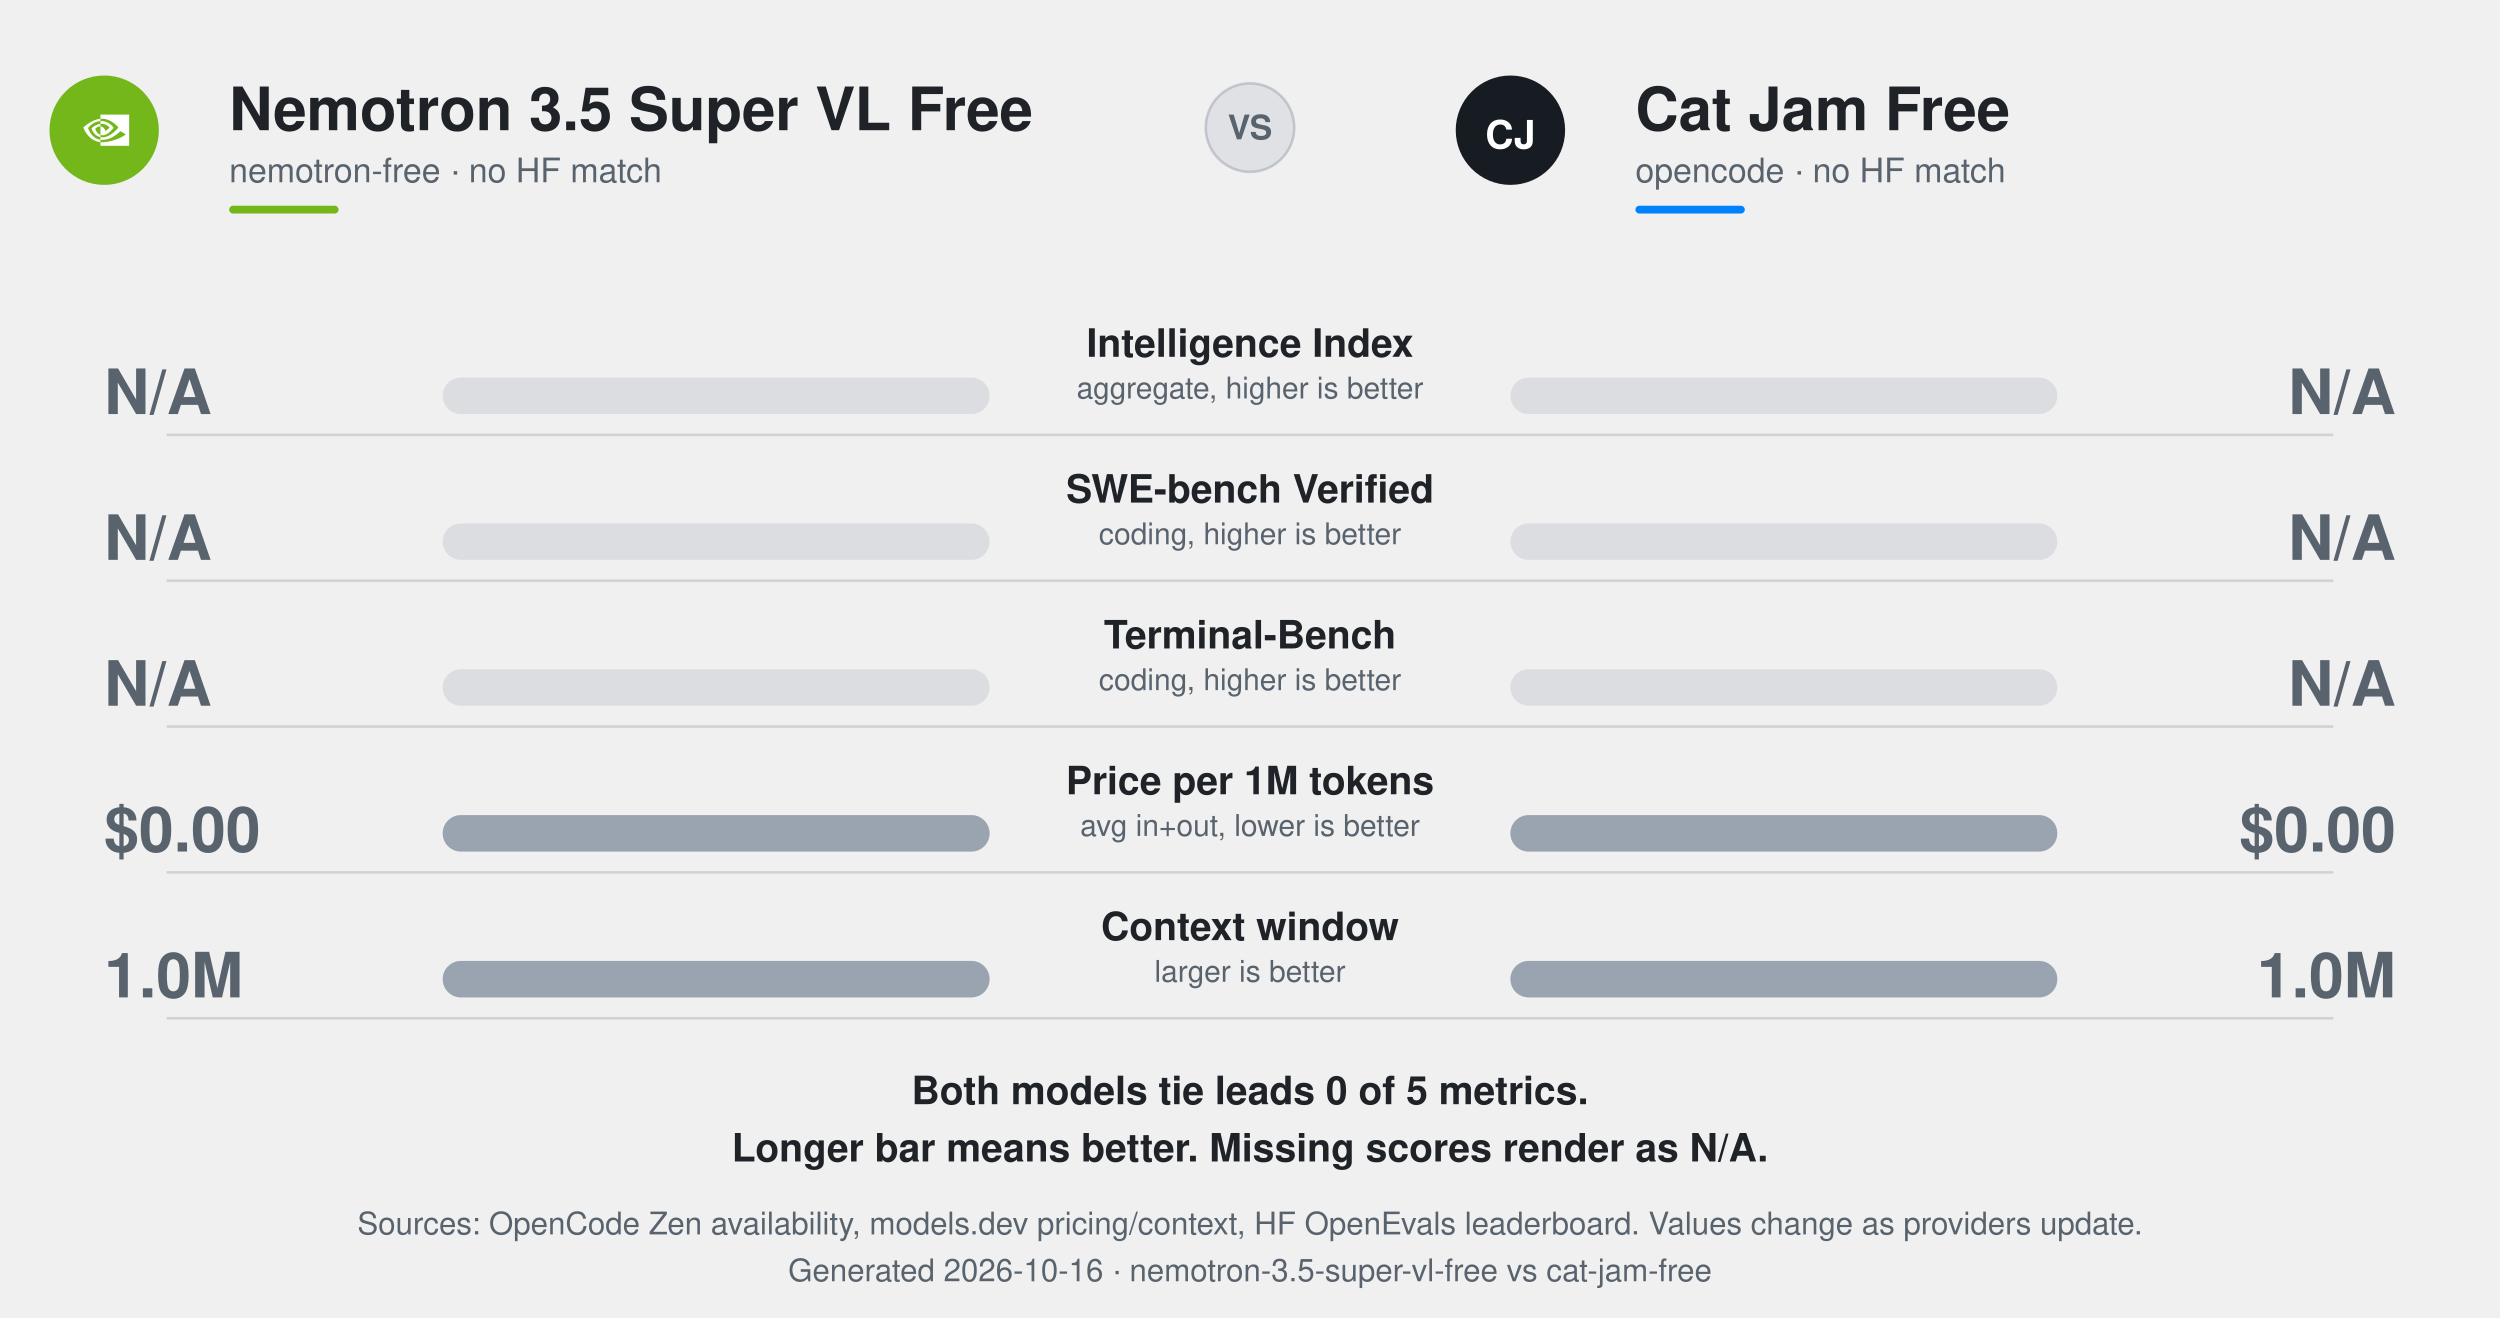
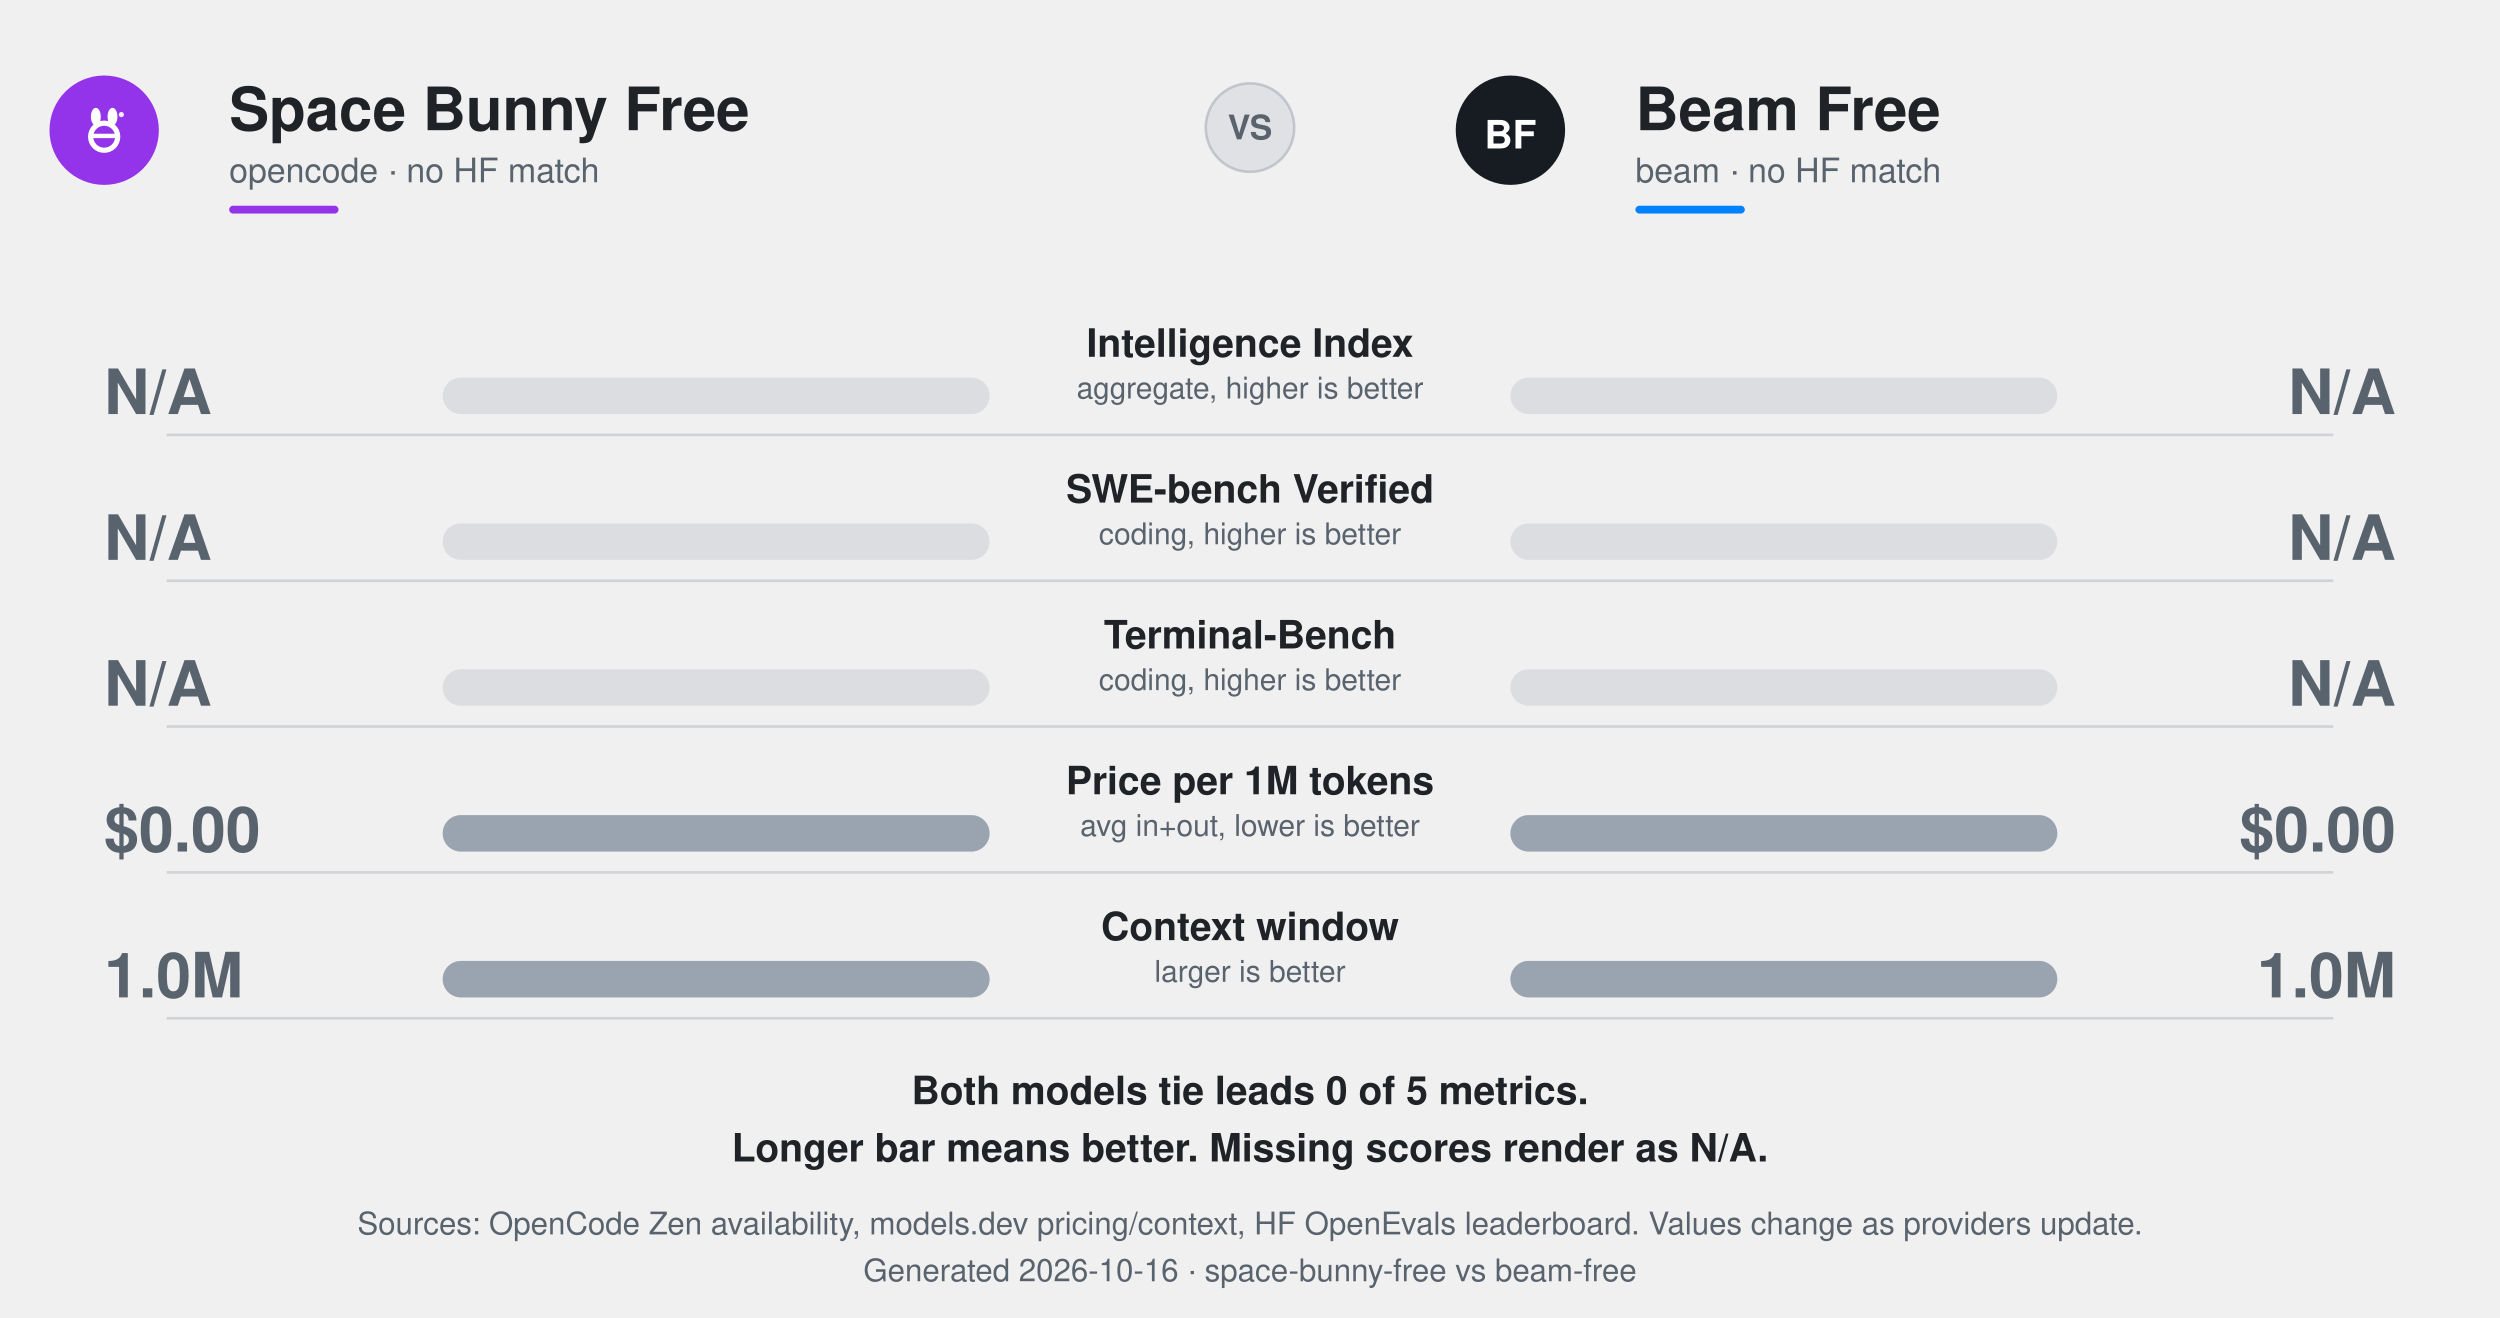
<svg xmlns="http://www.w3.org/2000/svg" width="960" height="506" viewBox="0 0 960 506" role="img" aria-labelledby="t d">
  <defs>
    <linearGradient id="gWin" x1="0" y1="0" x2="0" y2="1">
      <stop offset="0" stop-color="#4aa9ff" />
      <stop offset="1" stop-color="#0062dd" />
    </linearGradient>
    <linearGradient id="gLeft" x1="0" y1="0" x2="0" y2="1">
      <stop offset="0" stop-color="#4a545f" />
      <stop offset="1" stop-color="#171c23" />
    </linearGradient>
    <filter id="glowW" x="-30%" y="-150%" width="160%" height="400%">
      <feDropShadow dx="0" dy="2" stdDeviation="3" flood-color="#0082fb" flood-opacity=".55" />
    </filter>
    <style>
      text{font-variant-numeric:tabular-nums}
      @media (prefers-color-scheme:dark){
        .ink{fill:#f0f6fc}.mute{fill:#9198a1}.win{fill:#f0f6fc}.lose{fill:#8b95a1}
      }
    </style>
  </defs>
  <g font-family="ui-sans-serif,-apple-system,Segoe UI,Helvetica,Arial,sans-serif">
    <g transform="translate(40 50)">
-       <circle r="21" fill="#74B71B" />
-       <g transform="translate(-9.6 -9.6) scale(0.8)" fill="#fff">
-         <path d="M10.212 8.976V7.62c.127-.01.256-.017.388-.021 3.596-.117 5.957 3.184 5.957 3.184s-2.548 3.647-5.282 3.647a3.227 3.227 0 01-1.063-.175v-4.109c1.4.174 1.681.812 2.523 2.258l1.873-1.627a4.905 4.905 0 00-3.67-1.846 6.594 6.594 0 00-.729.044m0-4.476v2.025c.13-.01.259-.019.388-.024 5.002-.174 8.261 4.226 8.261 4.226s-3.743 4.69-7.643 4.69c-.338 0-.675-.031-1.007-.092v1.25c.278.038.558.057.838.057 3.629 0 6.253-1.91 8.794-4.169.421.347 2.146 1.193 2.501 1.564-2.416 2.083-8.048 3.763-11.24 3.763-.308 0-.603-.02-.894-.048V19.5H24v-15H10.21zm0 9.756v1.068c-3.356-.616-4.287-4.21-4.287-4.21a7.173 7.173 0 014.287-2.138v1.172h-.005a3.182 3.182 0 00-2.502 1.178s.615 2.276 2.507 2.931m-5.961-3.3c1.436-1.935 3.604-3.148 5.961-3.336V6.523C5.81 6.887 2 10.723 2 10.723s2.158 6.427 8.21 7.015v-1.166C5.77 16 4.25 10.958 4.25 10.958h-.002z" />
+       <circle r="21" fill="#9333EA" />
+       <g transform="translate(-12 -12)">
+         <ellipse cx="8.8" cy="6.8" rx="1.9" ry="3.4" fill="#fff" />
+         <ellipse cx="15.2" cy="6.8" rx="1.9" ry="3.4" fill="#fff" />
+         <circle cx="12" cy="14.5" r="5.2" fill="none" stroke="#fff" stroke-width="2" />
+         <path d="M8.2 14.2h7.6" stroke="#fff" stroke-width="1.7" stroke-linecap="round" />
+         <circle cx="18.6" cy="6" r="1" fill="#fff" opacity=".9" />
      </g>
    </g>
-     <text x="88" y="50" class="ink" fill="#1f2328" font-size="23" font-weight="800">Nemotron 3.5 Super VL Free</text>
-     <text x="88" y="70" class="mute" fill="#59636e" font-size="13">nemotron-free · no HF match</text>
-     <rect class="ink" fill="#74B71B" x="88" y="79" width="42" height="3" rx="1.5" />
+     <text x="88" y="50" class="ink" fill="#1f2328" font-size="23" font-weight="800">Space Bunny Free</text>
+     <text x="88" y="70" class="mute" fill="#59636e" font-size="13">opencode · no HF match</text>
+     <rect class="ink" fill="#9333EA" x="88" y="79" width="42" height="3" rx="1.5" />
    <g transform="translate(580 50)">
      <circle r="21" fill="#171c23" />
-       <text y="7" text-anchor="middle" font-size="15" font-weight="800" fill="#fff">CJ</text>
+       <text y="7" text-anchor="middle" font-size="15" font-weight="800" fill="#fff">BF</text>
    </g>
-     <text x="628" y="50" class="ink" fill="#1f2328" font-size="23" font-weight="800">Cat Jam Free</text>
-     <text x="628" y="70" class="mute" fill="#59636e" font-size="13">opencode · no HF match</text>
+     <text x="628" y="50" class="ink" fill="#1f2328" font-size="23" font-weight="800">Beam Free</text>
+     <text x="628" y="70" class="mute" fill="#59636e" font-size="13">beam · no HF match</text>
    <rect fill="#0082fb" x="628" y="79" width="42" height="3" rx="1.5" />
    <g transform="translate(480 49)">
      <circle r="17" fill="#8892a0" fill-opacity=".15" stroke="#8892a0" stroke-opacity=".4" />
      <text y="4.5" text-anchor="middle" font-size="13" font-weight="800" class="mute" fill="#59636e">VS</text>
    </g>
    <g class="ink" fill="#1f2328" text-anchor="middle" opacity="1">
      <animate attributeName="opacity" values="0;0;1" keyTimes="0;.2;1" dur=".6s" begin="0.150s" fill="freeze" />
      <text x="480" y="137" font-size="15" font-weight="700">Intelligence Index</text>
      <text x="480" y="153" font-size="11.5" class="mute" fill="#59636e">aggregate, higher is better</text>
    </g>
    <rect fill="#8892a0" fill-opacity=".2" x="170" y="145" width="210" height="14" rx="7" />
    <rect fill="#8892a0" fill-opacity=".2" x="580" y="145" width="210" height="14" rx="7" />
    <rect class="loser" fill="#9aa4b0" x="380.00" y="145" width="0.00" height="14" rx="7">
      <animate attributeName="x" values="380;380;380.00" keyTimes="0;.15;1" dur="0.95s" begin="0.150s" calcMode="spline" keySplines="0 0 1 1;.2 .75 .25 1" fill="freeze" />
      <animate attributeName="width" values="0;0;0.00" keyTimes="0;.15;1" dur="0.95s" begin="0.150s" calcMode="spline" keySplines="0 0 1 1;.2 .75 .25 1" fill="freeze" />
    </rect>
    <rect class="loser" fill="#9aa4b0" x="580" y="145" width="0.00" height="14" rx="7">
      <animate attributeName="width" values="0;0;0.00" keyTimes="0;.15;1" dur="0.95s" begin="0.150s" calcMode="spline" keySplines="0 0 1 1;.2 .75 .25 1" fill="freeze" />
    </rect>
    <g class="lose" fill="#59636e" opacity="1">
      <animate attributeName="opacity" values="0;0;1" keyTimes="0;.2;1" dur=".8s" begin="0.150s" fill="freeze" />
      <text x="40" y="159" font-size="24" font-weight="800">N/A</text>
    </g>
    <g class="lose" fill="#59636e" opacity="1">
      <animate attributeName="opacity" values="0;0;1" keyTimes="0;.2;1" dur=".8s" begin="0.150s" fill="freeze" />
      <text x="920" y="159" font-size="24" font-weight="800" text-anchor="end">N/A</text>
    </g>
    <line stroke="#7b8794" stroke-opacity=".28" x1="64" y1="167" x2="896" y2="167" />
    <g class="ink" fill="#1f2328" text-anchor="middle" opacity="1">
      <animate attributeName="opacity" values="0;0;1" keyTimes="0;.2;1" dur=".6s" begin="0.260s" fill="freeze" />
      <text x="480" y="193" font-size="15" font-weight="700">SWE-bench Verified</text>
      <text x="480" y="209" font-size="11.5" class="mute" fill="#59636e">coding, higher is better</text>
    </g>
    <rect fill="#8892a0" fill-opacity=".2" x="170" y="201" width="210" height="14" rx="7" />
    <rect fill="#8892a0" fill-opacity=".2" x="580" y="201" width="210" height="14" rx="7" />
    <rect class="loser" fill="#9aa4b0" x="380.00" y="201" width="0.00" height="14" rx="7">
      <animate attributeName="x" values="380;380;380.00" keyTimes="0;.15;1" dur="1.10s" begin="0.260s" calcMode="spline" keySplines="0 0 1 1;.2 .75 .25 1" fill="freeze" />
      <animate attributeName="width" values="0;0;0.00" keyTimes="0;.15;1" dur="1.10s" begin="0.260s" calcMode="spline" keySplines="0 0 1 1;.2 .75 .25 1" fill="freeze" />
    </rect>
    <rect class="loser" fill="#9aa4b0" x="580" y="201" width="0.00" height="14" rx="7">
      <animate attributeName="width" values="0;0;0.00" keyTimes="0;.15;1" dur="1.10s" begin="0.260s" calcMode="spline" keySplines="0 0 1 1;.2 .75 .25 1" fill="freeze" />
    </rect>
    <g class="lose" fill="#59636e" opacity="1">
      <animate attributeName="opacity" values="0;0;1" keyTimes="0;.2;1" dur=".8s" begin="0.260s" fill="freeze" />
      <text x="40" y="215" font-size="24" font-weight="800">N/A</text>
    </g>
    <g class="lose" fill="#59636e" opacity="1">
      <animate attributeName="opacity" values="0;0;1" keyTimes="0;.2;1" dur=".8s" begin="0.260s" fill="freeze" />
      <text x="920" y="215" font-size="24" font-weight="800" text-anchor="end">N/A</text>
    </g>
    <line stroke="#7b8794" stroke-opacity=".28" x1="64" y1="223" x2="896" y2="223" />
    <g class="ink" fill="#1f2328" text-anchor="middle" opacity="1">
      <animate attributeName="opacity" values="0;0;1" keyTimes="0;.2;1" dur=".6s" begin="0.370s" fill="freeze" />
      <text x="480" y="249" font-size="15" font-weight="700">Terminal-Bench</text>
      <text x="480" y="265" font-size="11.5" class="mute" fill="#59636e">coding, higher is better</text>
    </g>
    <rect fill="#8892a0" fill-opacity=".2" x="170" y="257" width="210" height="14" rx="7" />
    <rect fill="#8892a0" fill-opacity=".2" x="580" y="257" width="210" height="14" rx="7" />
    <rect class="loser" fill="#9aa4b0" x="380.00" y="257" width="0.00" height="14" rx="7">
      <animate attributeName="x" values="380;380;380.00" keyTimes="0;.15;1" dur="1.25s" begin="0.370s" calcMode="spline" keySplines="0 0 1 1;.2 .75 .25 1" fill="freeze" />
      <animate attributeName="width" values="0;0;0.00" keyTimes="0;.15;1" dur="1.25s" begin="0.370s" calcMode="spline" keySplines="0 0 1 1;.2 .75 .25 1" fill="freeze" />
    </rect>
    <rect class="loser" fill="#9aa4b0" x="580" y="257" width="0.00" height="14" rx="7">
      <animate attributeName="width" values="0;0;0.00" keyTimes="0;.15;1" dur="1.25s" begin="0.370s" calcMode="spline" keySplines="0 0 1 1;.2 .75 .25 1" fill="freeze" />
    </rect>
    <g class="lose" fill="#59636e" opacity="1">
      <animate attributeName="opacity" values="0;0;1" keyTimes="0;.2;1" dur=".8s" begin="0.370s" fill="freeze" />
      <text x="40" y="271" font-size="24" font-weight="800">N/A</text>
    </g>
    <g class="lose" fill="#59636e" opacity="1">
      <animate attributeName="opacity" values="0;0;1" keyTimes="0;.2;1" dur=".8s" begin="0.370s" fill="freeze" />
      <text x="920" y="271" font-size="24" font-weight="800" text-anchor="end">N/A</text>
    </g>
    <line stroke="#7b8794" stroke-opacity=".28" x1="64" y1="279" x2="896" y2="279" />
    <g class="ink" fill="#1f2328" text-anchor="middle" opacity="1">
      <animate attributeName="opacity" values="0;0;1" keyTimes="0;.2;1" dur=".6s" begin="0.480s" fill="freeze" />
      <text x="480" y="305" font-size="15" font-weight="700">Price per 1M tokens</text>
      <text x="480" y="321" font-size="11.5" class="mute" fill="#59636e">avg in+out, lower is better</text>
    </g>
    <rect fill="#8892a0" fill-opacity=".2" x="170" y="313" width="210" height="14" rx="7" />
    <rect fill="#8892a0" fill-opacity=".2" x="580" y="313" width="210" height="14" rx="7" />
    <rect class="loser" fill="#9aa4b0" x="170.00" y="313" width="210.00" height="14" rx="7">
      <animate attributeName="x" values="380;380;170.00" keyTimes="0;.15;1" dur="1.40s" begin="0.480s" calcMode="spline" keySplines="0 0 1 1;.2 .75 .25 1" fill="freeze" />
      <animate attributeName="width" values="0;0;210.00" keyTimes="0;.15;1" dur="1.40s" begin="0.480s" calcMode="spline" keySplines="0 0 1 1;.2 .75 .25 1" fill="freeze" />
    </rect>
    <rect class="loser" fill="#9aa4b0" x="580" y="313" width="210.00" height="14" rx="7">
      <animate attributeName="width" values="0;0;210.00" keyTimes="0;.15;1" dur="1.40s" begin="0.480s" calcMode="spline" keySplines="0 0 1 1;.2 .75 .25 1" fill="freeze" />
    </rect>
    <g class="lose" fill="#59636e" opacity="1">
      <animate attributeName="opacity" values="0;0;1" keyTimes="0;.2;1" dur=".8s" begin="0.480s" fill="freeze" />
      <text x="40" y="327" font-size="24" font-weight="800">$0.00</text>
    </g>
    <g class="lose" fill="#59636e" opacity="1">
      <animate attributeName="opacity" values="0;0;1" keyTimes="0;.2;1" dur=".8s" begin="0.480s" fill="freeze" />
      <text x="920" y="327" font-size="24" font-weight="800" text-anchor="end">$0.00</text>
    </g>
    <line stroke="#7b8794" stroke-opacity=".28" x1="64" y1="335" x2="896" y2="335" />
    <g class="ink" fill="#1f2328" text-anchor="middle" opacity="1">
      <animate attributeName="opacity" values="0;0;1" keyTimes="0;.2;1" dur=".6s" begin="0.590s" fill="freeze" />
      <text x="480" y="361" font-size="15" font-weight="700">Context window</text>
      <text x="480" y="377" font-size="11.5" class="mute" fill="#59636e">larger is better</text>
    </g>
    <rect fill="#8892a0" fill-opacity=".2" x="170" y="369" width="210" height="14" rx="7" />
    <rect fill="#8892a0" fill-opacity=".2" x="580" y="369" width="210" height="14" rx="7" />
    <rect class="loser" fill="#9aa4b0" x="170.00" y="369" width="210.00" height="14" rx="7">
      <animate attributeName="x" values="380;380;170.00" keyTimes="0;.15;1" dur="1.55s" begin="0.590s" calcMode="spline" keySplines="0 0 1 1;.2 .75 .25 1" fill="freeze" />
      <animate attributeName="width" values="0;0;210.00" keyTimes="0;.15;1" dur="1.55s" begin="0.590s" calcMode="spline" keySplines="0 0 1 1;.2 .75 .25 1" fill="freeze" />
    </rect>
    <rect class="loser" fill="#9aa4b0" x="580" y="369" width="210.00" height="14" rx="7">
      <animate attributeName="width" values="0;0;210.00" keyTimes="0;.15;1" dur="1.55s" begin="0.590s" calcMode="spline" keySplines="0 0 1 1;.2 .75 .25 1" fill="freeze" />
    </rect>
    <g class="lose" fill="#59636e" opacity="1">
      <animate attributeName="opacity" values="0;0;1" keyTimes="0;.2;1" dur=".8s" begin="0.590s" fill="freeze" />
      <text x="40" y="383" font-size="24" font-weight="800">1.0M</text>
    </g>
    <g class="lose" fill="#59636e" opacity="1">
      <animate attributeName="opacity" values="0;0;1" keyTimes="0;.2;1" dur=".8s" begin="0.590s" fill="freeze" />
      <text x="920" y="383" font-size="24" font-weight="800" text-anchor="end">1.0M</text>
    </g>
    <line stroke="#7b8794" stroke-opacity=".28" x1="64" y1="391" x2="896" y2="391" />
    <g class="ink" fill="#1f2328" text-anchor="middle" opacity="1">
      <text x="480" y="424" font-size="15" font-weight="600">Both models tie leads 0 of 5 metrics.</text>
      <text x="480" y="446" font-size="15" font-weight="600">Longer bar means better. Missing scores render as N/A.</text>
    </g>
    <g class="mute" fill="#59636e" text-anchor="middle" opacity="1">
      <text x="480" y="474" font-size="12">Sources: OpenCode Zen availability, models.dev pricing/context, HF OpenEvals leaderboard. Values change as providers update.</text>
-       <text x="480" y="492" font-size="12">Generated 2026-10-16 · nemotron-3.5-super-vl-free vs cat-jam-free</text>
+       <text x="480" y="492" font-size="12">Generated 2026-10-16 · space-bunny-free vs beam-free</text>
    </g>
  </g>
</svg>
